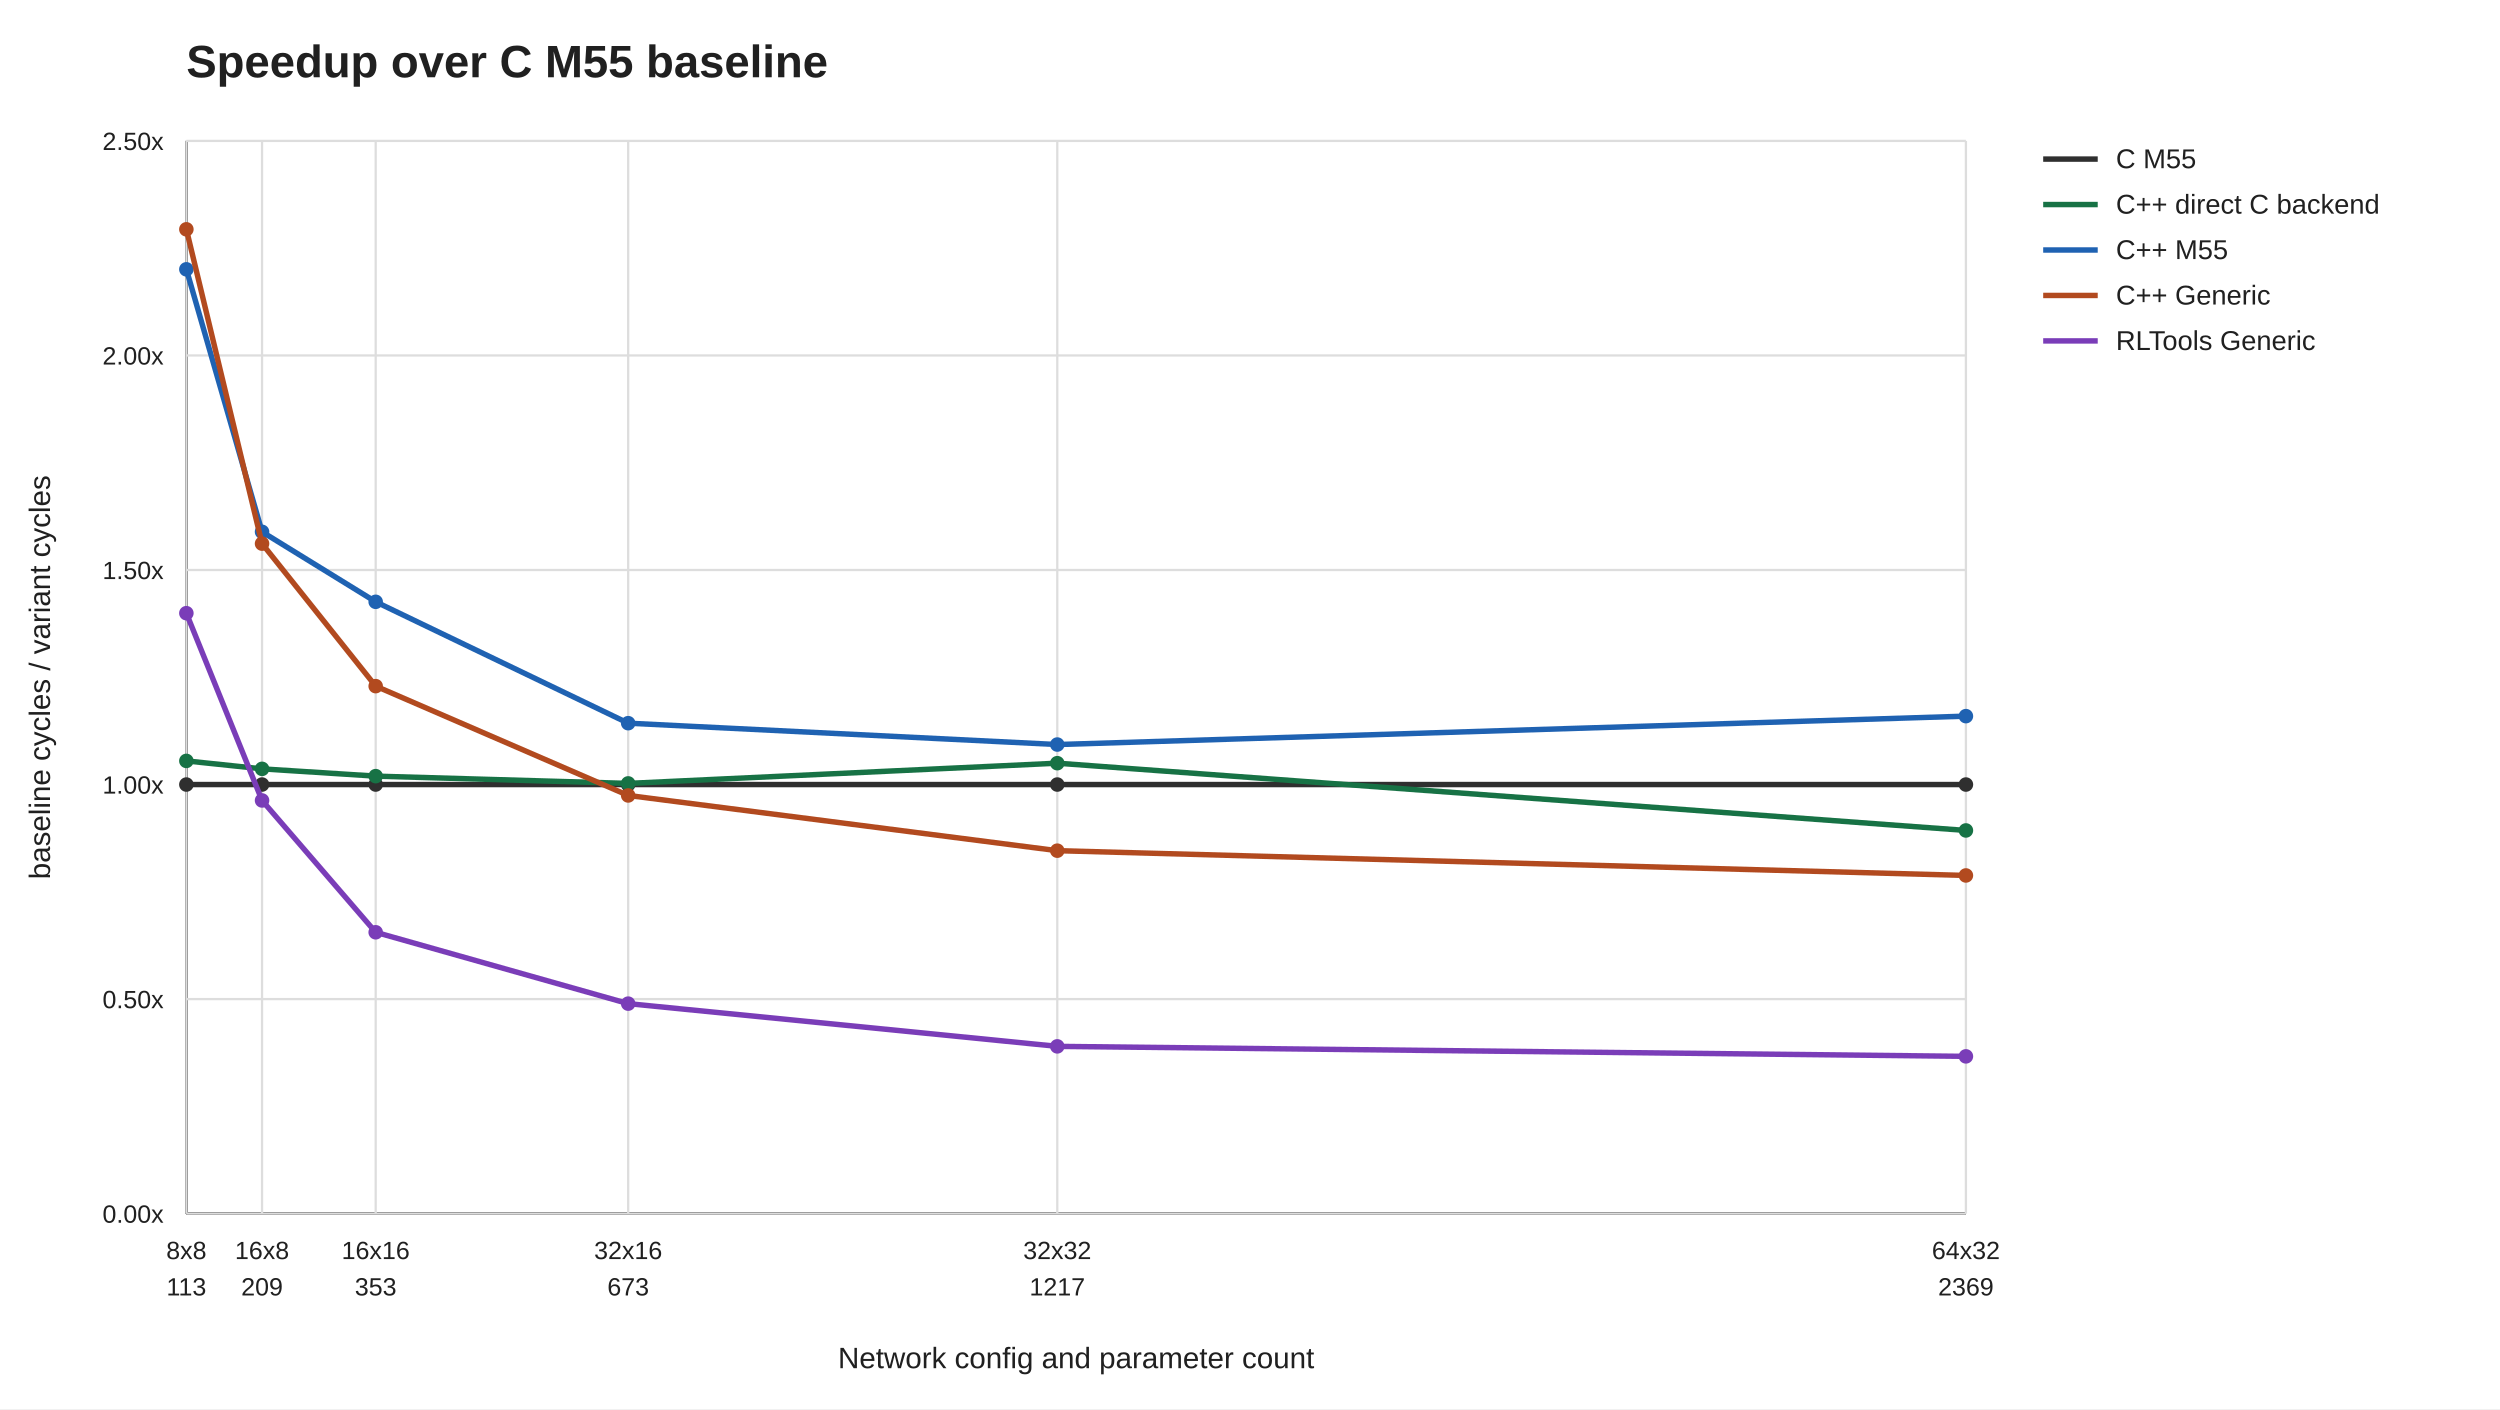
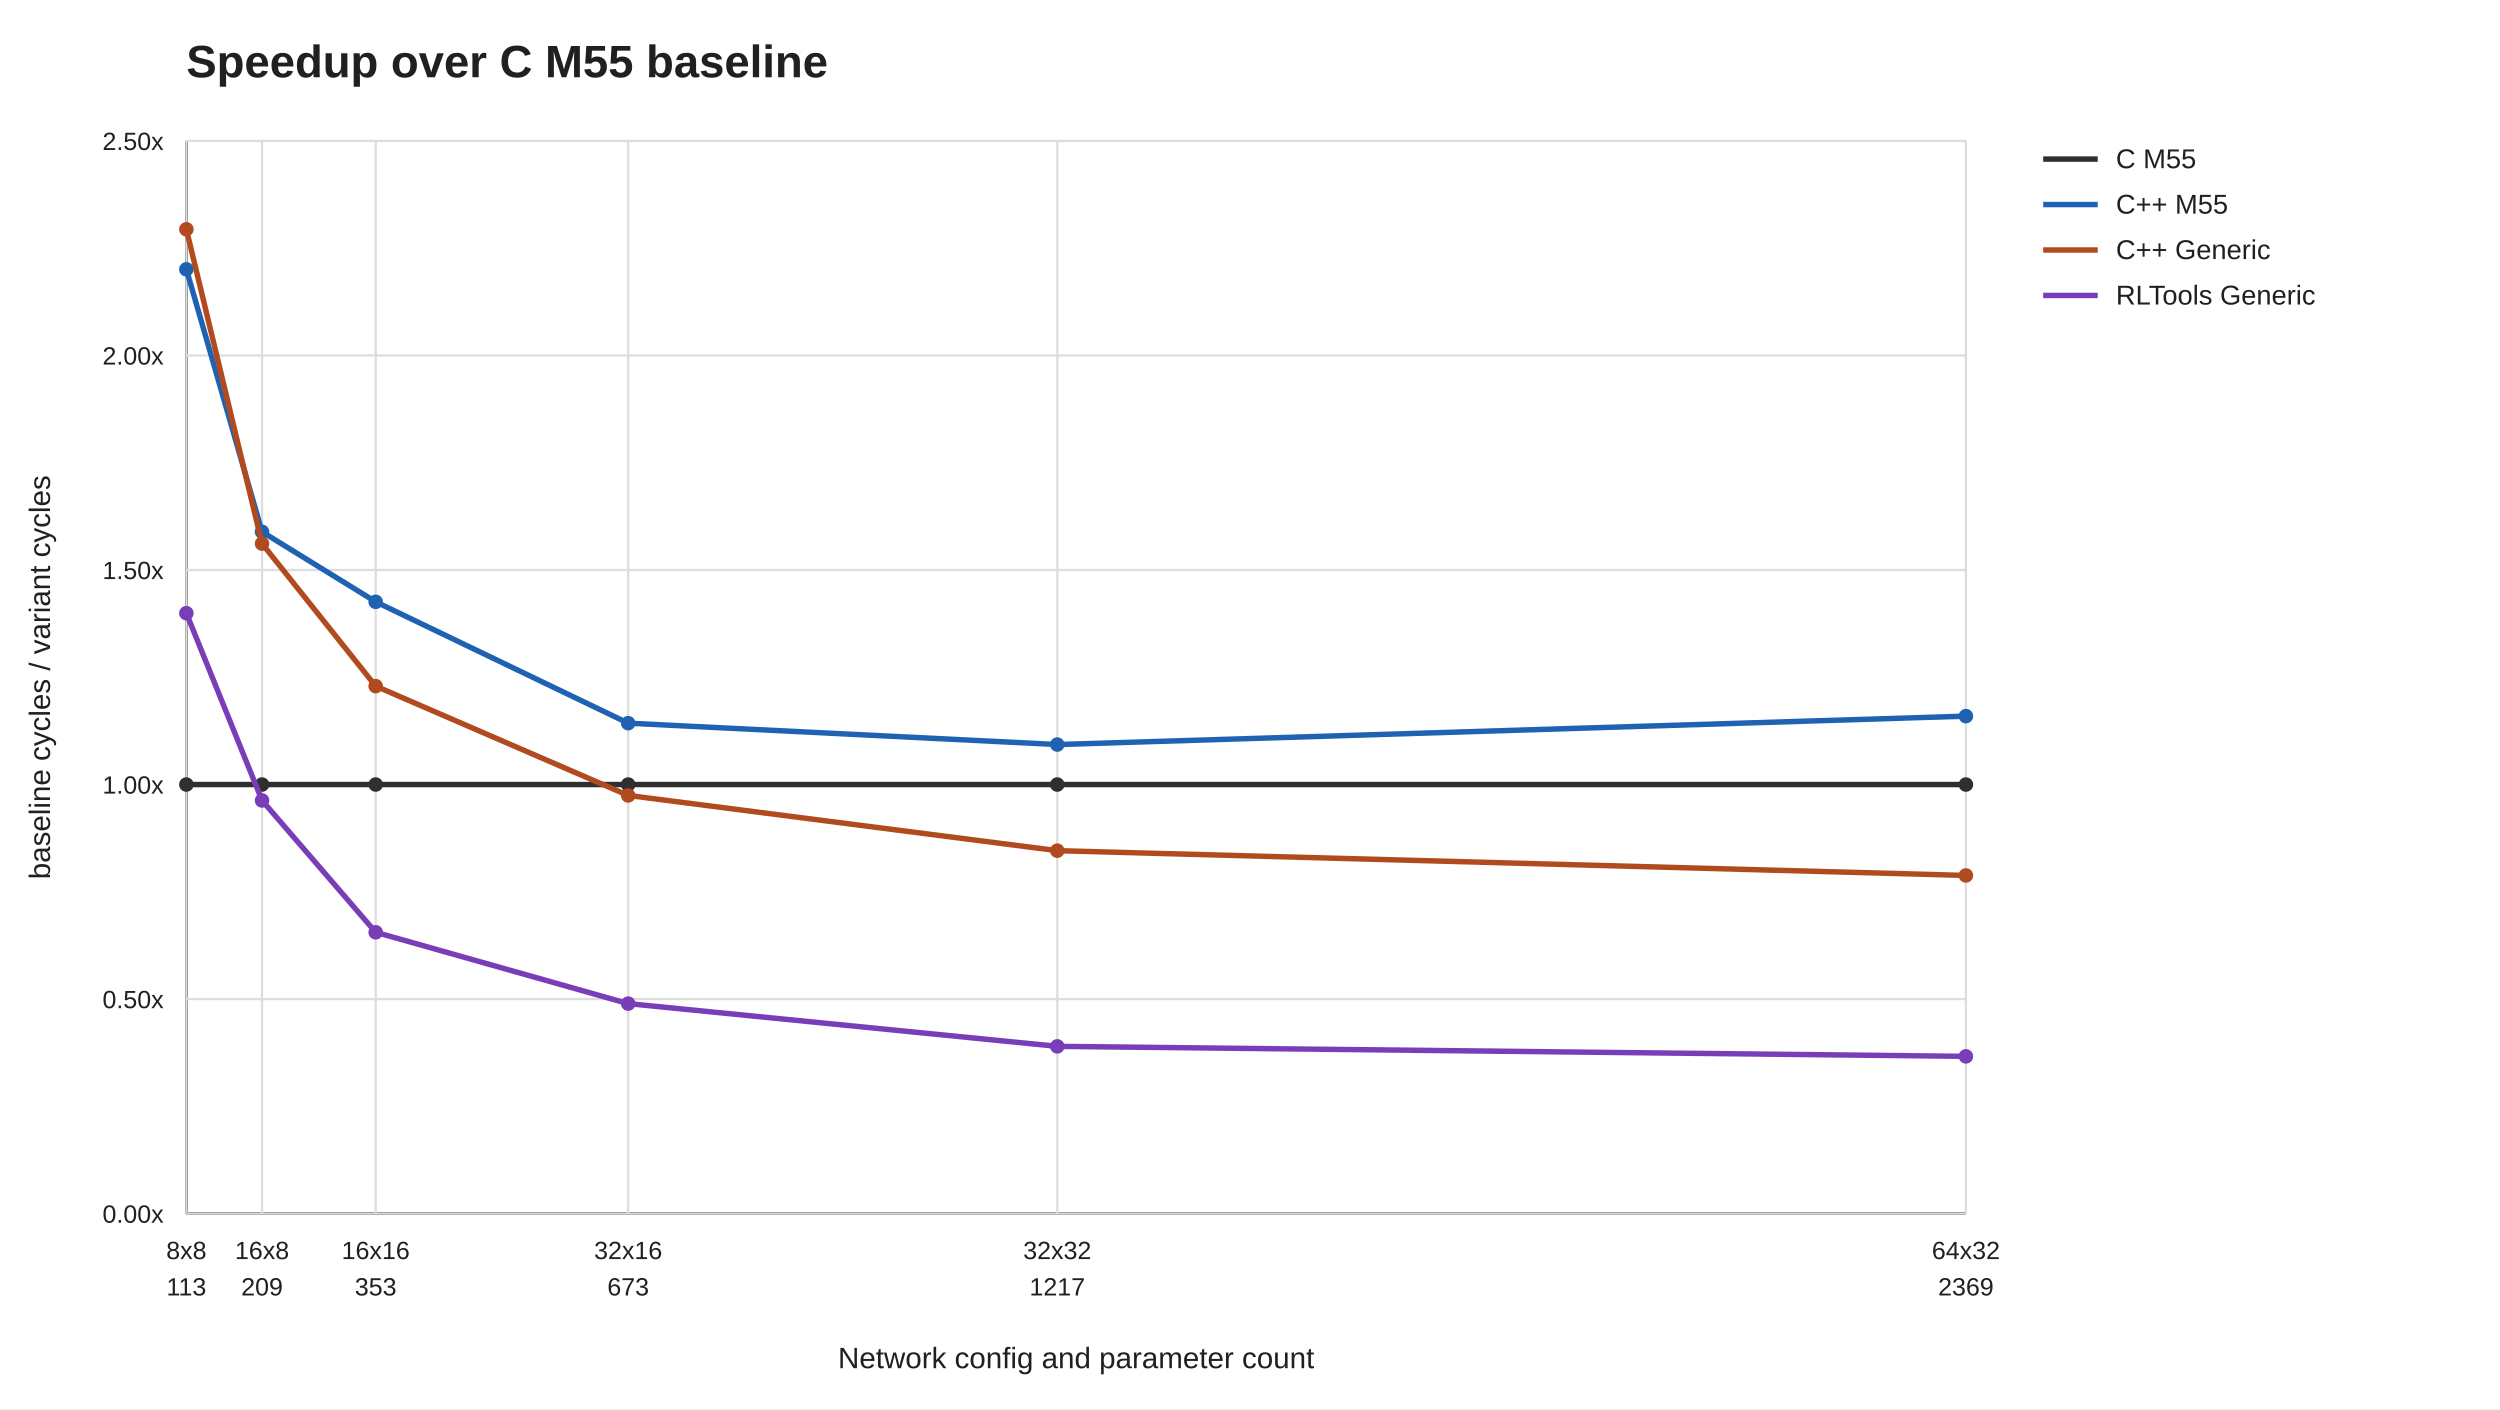
<svg xmlns="http://www.w3.org/2000/svg" width="1100" height="620" viewBox="0 0 1100 620">
  <rect width="100%" height="100%" fill="#ffffff" />
  <style>text{font-family:Arial,Helvetica,sans-serif;fill:#202020}.axis{stroke:#222;stroke-width:1.2}.grid{stroke:#dddddd;stroke-width:1}.label{font-size:13px}.title{font-size:20px;font-weight:700}.tick{font-size:11px}.legend{font-size:12px}</style>
  <text class="title" x="82" y="34">Speedup over C M55 baseline</text>
  <line class="axis" x1="82" y1="534" x2="865" y2="534" />
  <line class="axis" x1="82" y1="62" x2="82" y2="534" />
  <line class="grid" x1="82" y1="534.0" x2="865" y2="534.0" />
  <text class="tick" x="72" y="538.0" text-anchor="end">0.00x</text>
  <line class="grid" x1="82" y1="439.6" x2="865" y2="439.6" />
  <text class="tick" x="72" y="443.6" text-anchor="end">0.50x</text>
  <line class="grid" x1="82" y1="345.2" x2="865" y2="345.2" />
  <text class="tick" x="72" y="349.2" text-anchor="end">1.00x</text>
  <line class="grid" x1="82" y1="250.8" x2="865" y2="250.8" />
  <text class="tick" x="72" y="254.8" text-anchor="end">1.50x</text>
  <line class="grid" x1="82" y1="156.4" x2="865" y2="156.4" />
  <text class="tick" x="72" y="160.4" text-anchor="end">2.00x</text>
  <line class="grid" x1="82" y1="62.0" x2="865" y2="62.0" />
  <text class="tick" x="72" y="66.0" text-anchor="end">2.50x</text>
  <line x1="82" y1="345.2" x2="865" y2="345.2" stroke="#888888" stroke-width="1.4" stroke-dasharray="4 4" />
  <line class="grid" x1="82.0" y1="62" x2="82.0" y2="534" />
  <text class="tick" x="82.0" y="554" text-anchor="middle">8x8</text>
  <text class="tick" x="82.0" y="570" text-anchor="middle">113</text>
  <line class="grid" x1="115.3" y1="62" x2="115.3" y2="534" />
  <text class="tick" x="115.3" y="554" text-anchor="middle">16x8</text>
  <text class="tick" x="115.3" y="570" text-anchor="middle">209</text>
  <line class="grid" x1="165.3" y1="62" x2="165.3" y2="534" />
  <text class="tick" x="165.3" y="554" text-anchor="middle">16x16</text>
  <text class="tick" x="165.3" y="570" text-anchor="middle">353</text>
  <line class="grid" x1="276.4" y1="62" x2="276.4" y2="534" />
  <text class="tick" x="276.4" y="554" text-anchor="middle">32x16</text>
  <text class="tick" x="276.4" y="570" text-anchor="middle">673</text>
  <line class="grid" x1="465.2" y1="62" x2="465.2" y2="534" />
  <text class="tick" x="465.2" y="554" text-anchor="middle">32x32</text>
  <text class="tick" x="465.2" y="570" text-anchor="middle">1217</text>
  <line class="grid" x1="865.0" y1="62" x2="865.0" y2="534" />
  <text class="tick" x="865.0" y="554" text-anchor="middle">64x32</text>
  <text class="tick" x="865.0" y="570" text-anchor="middle">2369</text>
  <polyline points="82.0,345.2 115.3,345.2 165.3,345.2 276.4,345.2 465.2,345.2 865.0,345.2" fill="none" stroke="#2f2f2f" stroke-width="2.4" />
  <circle cx="82.0" cy="345.2" r="3.2" fill="#2f2f2f" />
  <circle cx="115.3" cy="345.2" r="3.2" fill="#2f2f2f" />
  <circle cx="165.3" cy="345.2" r="3.2" fill="#2f2f2f" />
  <circle cx="276.4" cy="345.2" r="3.2" fill="#2f2f2f" />
  <circle cx="465.2" cy="345.2" r="3.2" fill="#2f2f2f" />
  <circle cx="865.0" cy="345.2" r="3.2" fill="#2f2f2f" />
-   <polyline points="82.0,334.8 115.3,338.3 165.3,341.5 276.4,344.7 465.2,335.8 865.0,365.4" fill="none" stroke="#177245" stroke-width="2.4" />
-   <circle cx="82.0" cy="334.8" r="3.2" fill="#177245" />
-   <circle cx="115.3" cy="338.3" r="3.2" fill="#177245" />
-   <circle cx="165.3" cy="341.5" r="3.2" fill="#177245" />
-   <circle cx="276.4" cy="344.7" r="3.2" fill="#177245" />
-   <circle cx="465.2" cy="335.8" r="3.2" fill="#177245" />
-   <circle cx="865.0" cy="365.4" r="3.2" fill="#177245" />
  <polyline points="82.0,118.5 115.3,234.0 165.3,264.8 276.4,318.2 465.2,327.6 865.0,315.1" fill="none" stroke="#1f62b2" stroke-width="2.4" />
  <circle cx="82.0" cy="118.5" r="3.2" fill="#1f62b2" />
  <circle cx="115.3" cy="234.0" r="3.2" fill="#1f62b2" />
  <circle cx="165.3" cy="264.8" r="3.2" fill="#1f62b2" />
  <circle cx="276.4" cy="318.2" r="3.2" fill="#1f62b2" />
  <circle cx="465.2" cy="327.6" r="3.2" fill="#1f62b2" />
  <circle cx="865.0" cy="315.1" r="3.2" fill="#1f62b2" />
  <polyline points="82.0,100.9 115.3,239.2 165.3,301.9 276.4,350.0 465.2,374.3 865.0,385.2" fill="none" stroke="#b24a1f" stroke-width="2.4" />
  <circle cx="82.0" cy="100.9" r="3.2" fill="#b24a1f" />
  <circle cx="115.3" cy="239.2" r="3.2" fill="#b24a1f" />
  <circle cx="165.3" cy="301.9" r="3.2" fill="#b24a1f" />
  <circle cx="276.4" cy="350.0" r="3.2" fill="#b24a1f" />
  <circle cx="465.2" cy="374.3" r="3.2" fill="#b24a1f" />
  <circle cx="865.0" cy="385.2" r="3.2" fill="#b24a1f" />
  <polyline points="82.0,269.8 115.3,352.2 165.3,410.2 276.4,441.6 465.2,460.4 865.0,464.8" fill="none" stroke="#7a3db8" stroke-width="2.4" />
  <circle cx="82.0" cy="269.8" r="3.2" fill="#7a3db8" />
  <circle cx="115.3" cy="352.2" r="3.2" fill="#7a3db8" />
  <circle cx="165.3" cy="410.2" r="3.2" fill="#7a3db8" />
  <circle cx="276.4" cy="441.6" r="3.2" fill="#7a3db8" />
  <circle cx="465.2" cy="460.4" r="3.2" fill="#7a3db8" />
  <circle cx="865.0" cy="464.8" r="3.2" fill="#7a3db8" />
  <text class="label" x="473.5" y="602" text-anchor="middle">Network config and parameter count</text>
  <text class="label" transform="translate(22 298.0) rotate(-90)" text-anchor="middle">baseline cycles / variant cycles</text>
  <line x1="899" y1="70" x2="923" y2="70" stroke="#2f2f2f" stroke-width="2.4" />
  <text class="legend" x="931" y="74">C M55</text>
-   <line x1="899" y1="90" x2="923" y2="90" stroke="#177245" stroke-width="2.4" />
-   <text class="legend" x="931" y="94">C++ direct C backend</text>
-   <line x1="899" y1="110" x2="923" y2="110" stroke="#1f62b2" stroke-width="2.4" />
-   <text class="legend" x="931" y="114">C++ M55</text>
-   <line x1="899" y1="130" x2="923" y2="130" stroke="#b24a1f" stroke-width="2.4" />
-   <text class="legend" x="931" y="134">C++ Generic</text>
-   <line x1="899" y1="150" x2="923" y2="150" stroke="#7a3db8" stroke-width="2.4" />
-   <text class="legend" x="931" y="154">RLTools Generic</text>
+   <line x1="899" y1="90" x2="923" y2="90" stroke="#1f62b2" stroke-width="2.4" />
+   <text class="legend" x="931" y="94">C++ M55</text>
+   <line x1="899" y1="110" x2="923" y2="110" stroke="#b24a1f" stroke-width="2.4" />
+   <text class="legend" x="931" y="114">C++ Generic</text>
+   <line x1="899" y1="130" x2="923" y2="130" stroke="#7a3db8" stroke-width="2.4" />
+   <text class="legend" x="931" y="134">RLTools Generic</text>
</svg>
